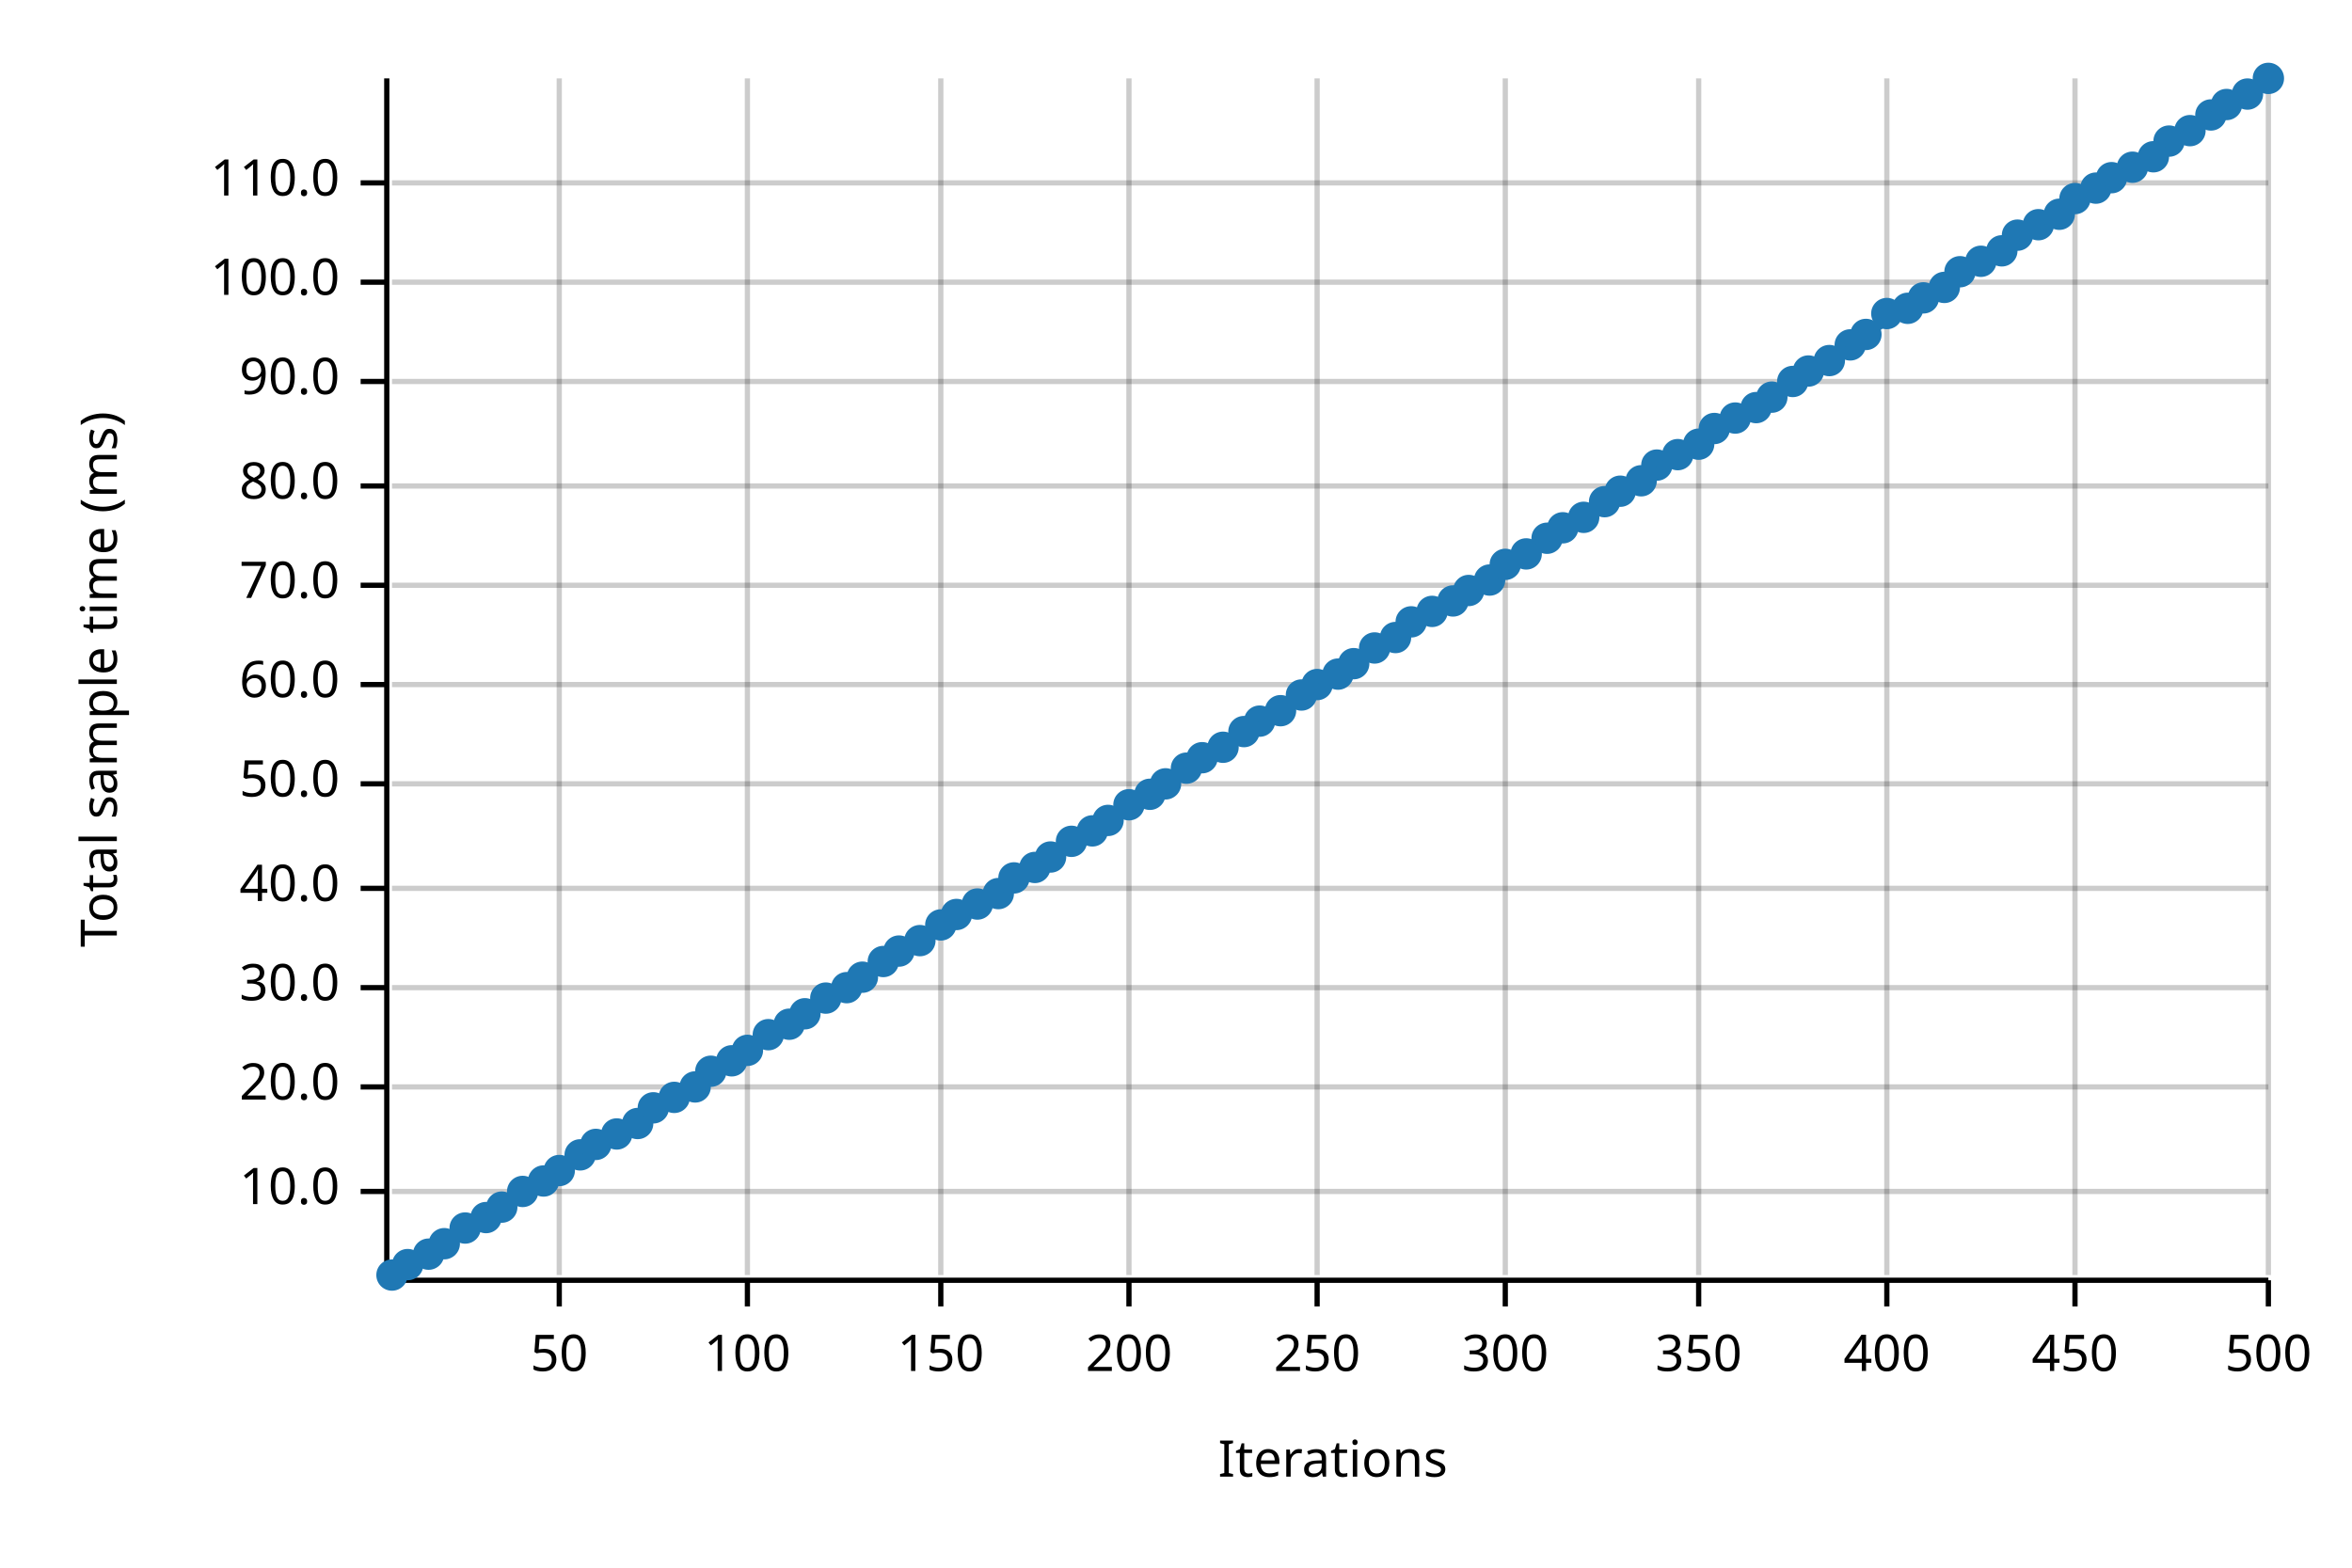
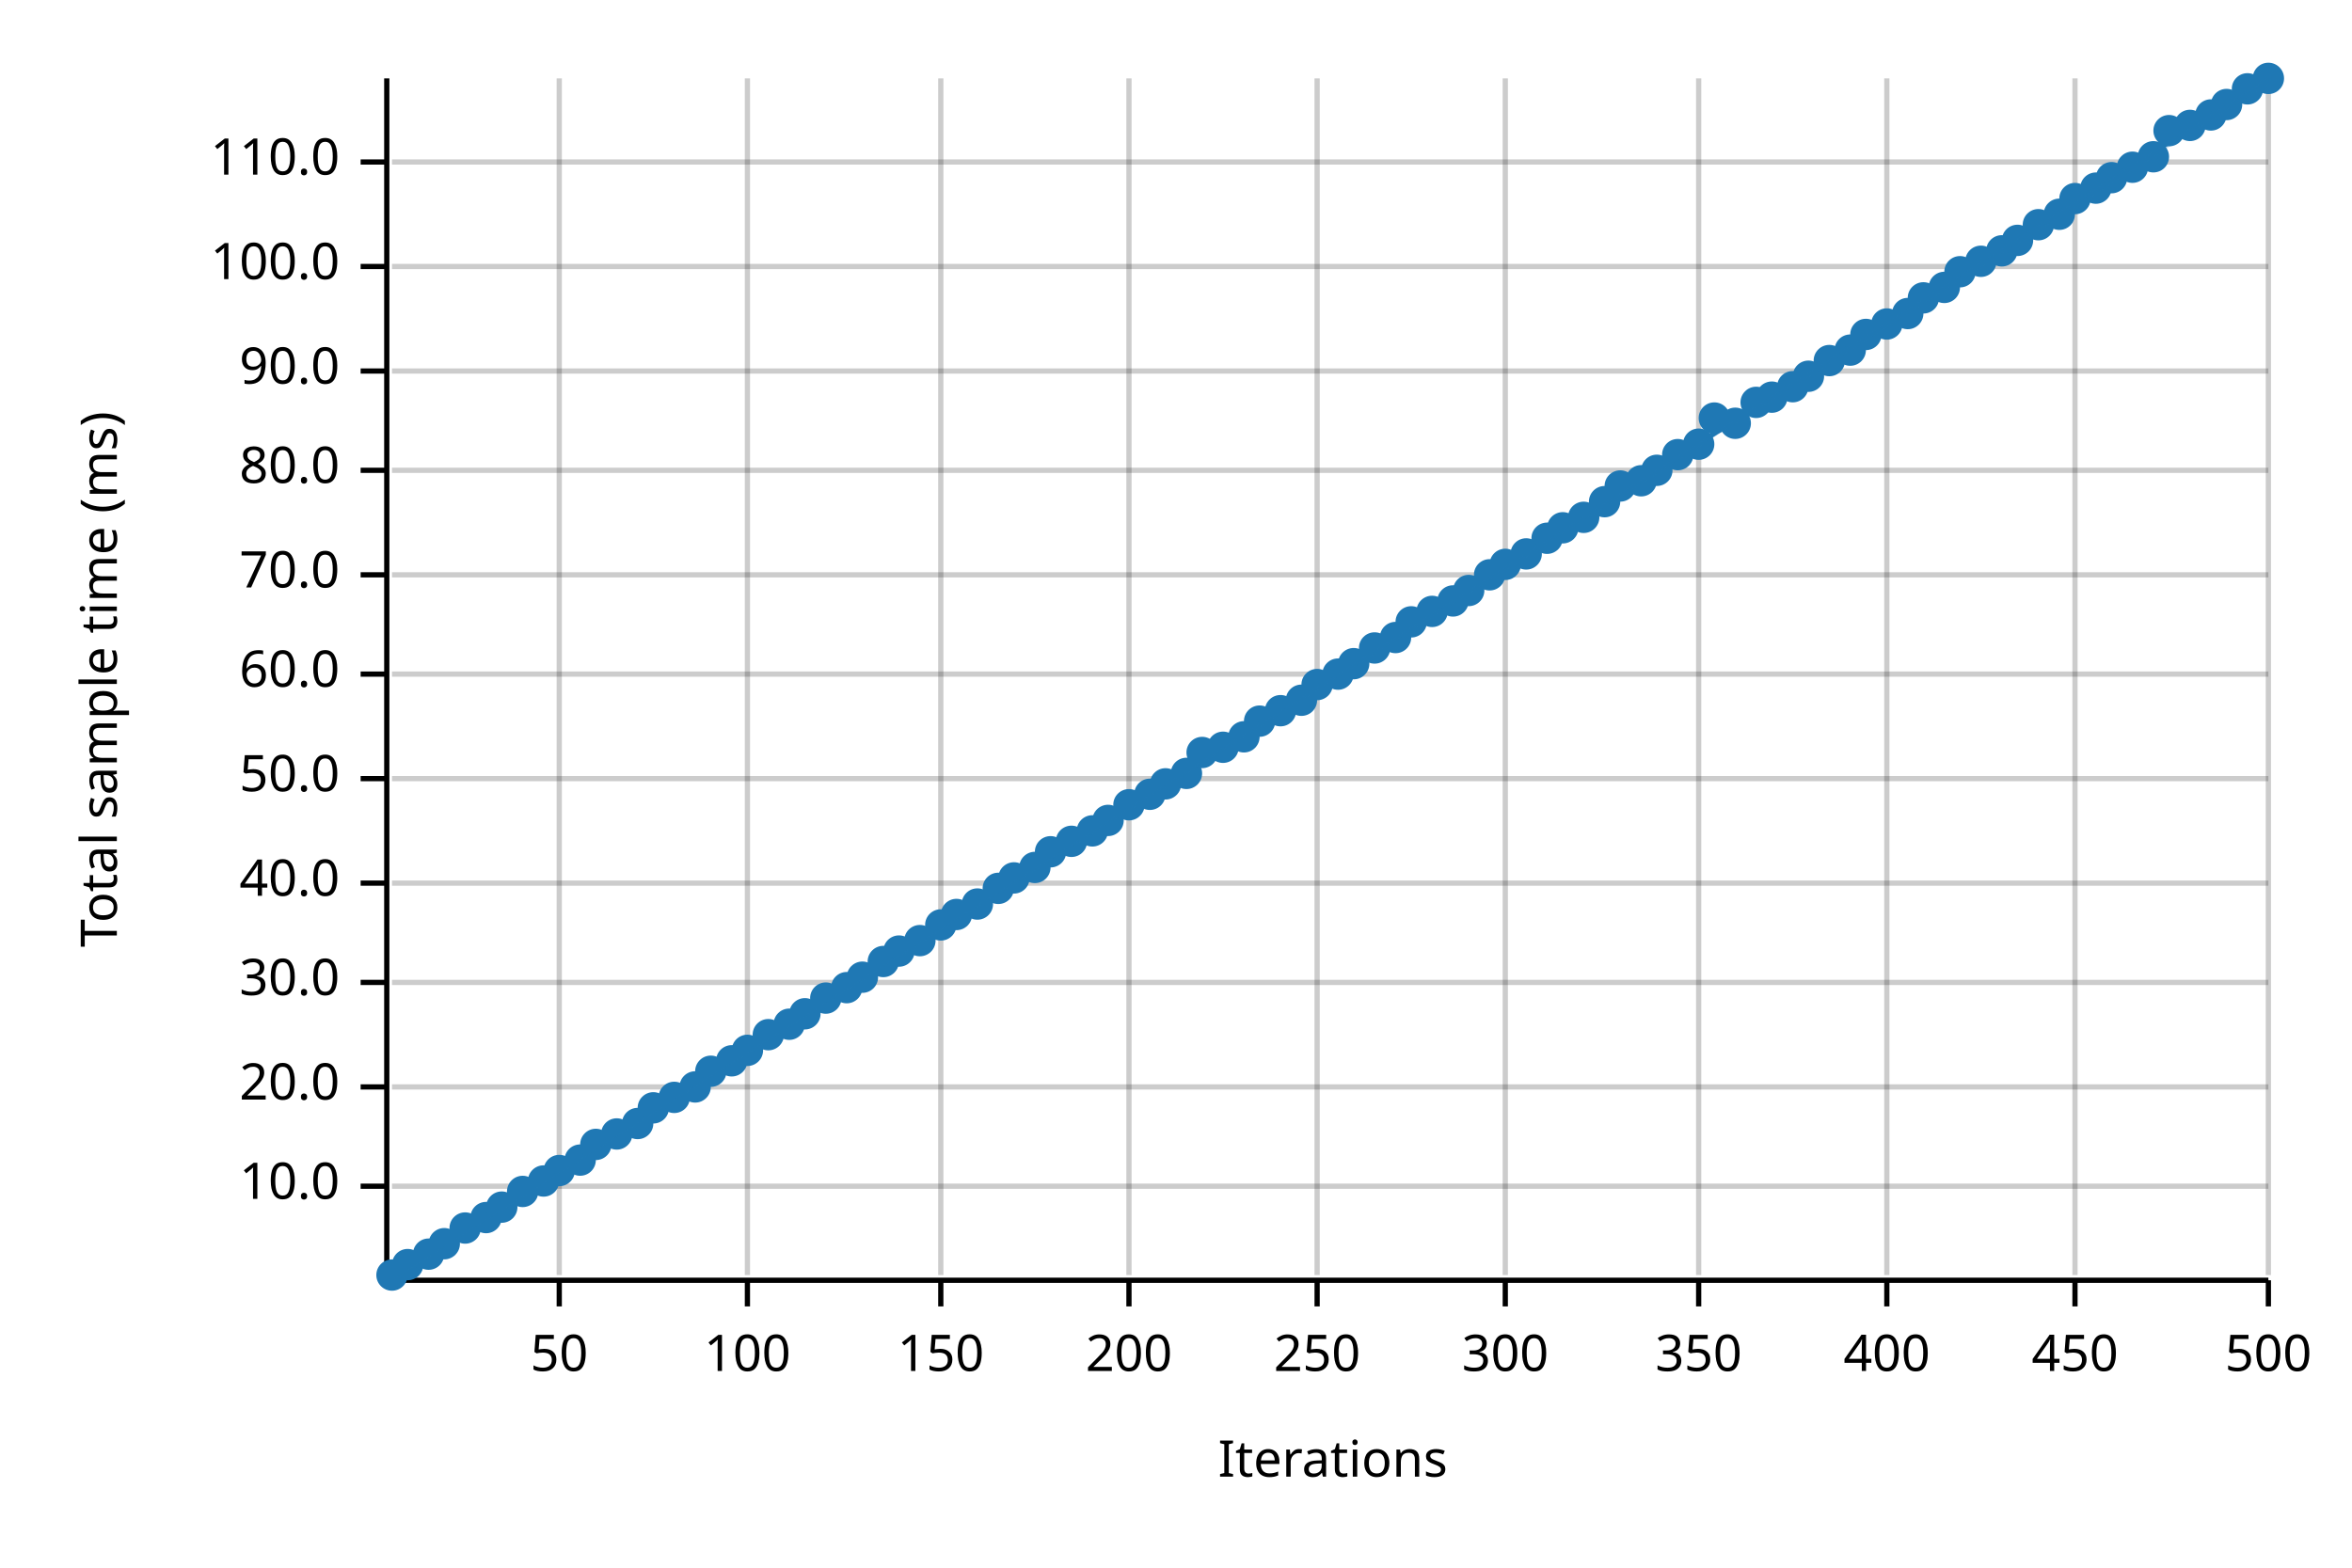
<svg xmlns="http://www.w3.org/2000/svg" width="450" height="300" viewBox="0 0 450 300">
  <text x="15" y="130" dy="0.76em" text-anchor="middle" font-family="sans-serif" font-size="9.677" opacity="1" fill="#000000" transform="rotate(270, 15, 130)">
Total sample time (ms)
</text>
  <text x="255" y="285" dy="-0.5ex" text-anchor="middle" font-family="sans-serif" font-size="9.677" opacity="1" fill="#000000">
Iterations
</text>
  <line opacity="0.2" stroke="#000000" stroke-width="1" x1="107" y1="244" x2="107" y2="15" />
  <line opacity="0.2" stroke="#000000" stroke-width="1" x1="143" y1="244" x2="143" y2="15" />
  <line opacity="0.2" stroke="#000000" stroke-width="1" x1="180" y1="244" x2="180" y2="15" />
  <line opacity="0.2" stroke="#000000" stroke-width="1" x1="216" y1="244" x2="216" y2="15" />
  <line opacity="0.2" stroke="#000000" stroke-width="1" x1="252" y1="244" x2="252" y2="15" />
  <line opacity="0.2" stroke="#000000" stroke-width="1" x1="288" y1="244" x2="288" y2="15" />
  <line opacity="0.2" stroke="#000000" stroke-width="1" x1="325" y1="244" x2="325" y2="15" />
  <line opacity="0.2" stroke="#000000" stroke-width="1" x1="361" y1="244" x2="361" y2="15" />
  <line opacity="0.2" stroke="#000000" stroke-width="1" x1="397" y1="244" x2="397" y2="15" />
  <line opacity="0.2" stroke="#000000" stroke-width="1" x1="434" y1="244" x2="434" y2="15" />
-   <line opacity="0.2" stroke="#000000" stroke-width="1" x1="75" y1="228" x2="434" y2="228" />
+   <line opacity="0.2" stroke="#000000" stroke-width="1" x1="75" y1="227" x2="434" y2="227" />
  <line opacity="0.2" stroke="#000000" stroke-width="1" x1="75" y1="208" x2="434" y2="208" />
-   <line opacity="0.2" stroke="#000000" stroke-width="1" x1="75" y1="189" x2="434" y2="189" />
-   <line opacity="0.2" stroke="#000000" stroke-width="1" x1="75" y1="170" x2="434" y2="170" />
-   <line opacity="0.2" stroke="#000000" stroke-width="1" x1="75" y1="150" x2="434" y2="150" />
-   <line opacity="0.2" stroke="#000000" stroke-width="1" x1="75" y1="131" x2="434" y2="131" />
-   <line opacity="0.2" stroke="#000000" stroke-width="1" x1="75" y1="112" x2="434" y2="112" />
-   <line opacity="0.2" stroke="#000000" stroke-width="1" x1="75" y1="93" x2="434" y2="93" />
-   <line opacity="0.2" stroke="#000000" stroke-width="1" x1="75" y1="73" x2="434" y2="73" />
-   <line opacity="0.2" stroke="#000000" stroke-width="1" x1="75" y1="54" x2="434" y2="54" />
-   <line opacity="0.2" stroke="#000000" stroke-width="1" x1="75" y1="35" x2="434" y2="35" />
+   <line opacity="0.2" stroke="#000000" stroke-width="1" x1="75" y1="188" x2="434" y2="188" />
+   <line opacity="0.2" stroke="#000000" stroke-width="1" x1="75" y1="169" x2="434" y2="169" />
+   <line opacity="0.2" stroke="#000000" stroke-width="1" x1="75" y1="149" x2="434" y2="149" />
+   <line opacity="0.2" stroke="#000000" stroke-width="1" x1="75" y1="129" x2="434" y2="129" />
+   <line opacity="0.2" stroke="#000000" stroke-width="1" x1="75" y1="110" x2="434" y2="110" />
+   <line opacity="0.2" stroke="#000000" stroke-width="1" x1="75" y1="90" x2="434" y2="90" />
+   <line opacity="0.2" stroke="#000000" stroke-width="1" x1="75" y1="71" x2="434" y2="71" />
+   <line opacity="0.2" stroke="#000000" stroke-width="1" x1="75" y1="51" x2="434" y2="51" />
+   <line opacity="0.2" stroke="#000000" stroke-width="1" x1="75" y1="31" x2="434" y2="31" />
  <polyline fill="none" opacity="1" stroke="#000000" stroke-width="1" points="74,15 74,244 " />
-   <text x="65" y="228" dy="0.5ex" text-anchor="end" font-family="sans-serif" font-size="9.677" opacity="1" fill="#000000">
+   <text x="65" y="227" dy="0.5ex" text-anchor="end" font-family="sans-serif" font-size="9.677" opacity="1" fill="#000000">
10.0
</text>
-   <polyline fill="none" opacity="1" stroke="#000000" stroke-width="1" points="69,228 74,228 " />
+   <polyline fill="none" opacity="1" stroke="#000000" stroke-width="1" points="69,227 74,227 " />
  <text x="65" y="208" dy="0.5ex" text-anchor="end" font-family="sans-serif" font-size="9.677" opacity="1" fill="#000000">
20.0
</text>
  <polyline fill="none" opacity="1" stroke="#000000" stroke-width="1" points="69,208 74,208 " />
-   <text x="65" y="189" dy="0.5ex" text-anchor="end" font-family="sans-serif" font-size="9.677" opacity="1" fill="#000000">
+   <text x="65" y="188" dy="0.5ex" text-anchor="end" font-family="sans-serif" font-size="9.677" opacity="1" fill="#000000">
30.0
</text>
-   <polyline fill="none" opacity="1" stroke="#000000" stroke-width="1" points="69,189 74,189 " />
-   <text x="65" y="170" dy="0.5ex" text-anchor="end" font-family="sans-serif" font-size="9.677" opacity="1" fill="#000000">
+   <polyline fill="none" opacity="1" stroke="#000000" stroke-width="1" points="69,188 74,188 " />
+   <text x="65" y="169" dy="0.5ex" text-anchor="end" font-family="sans-serif" font-size="9.677" opacity="1" fill="#000000">
40.0
</text>
-   <polyline fill="none" opacity="1" stroke="#000000" stroke-width="1" points="69,170 74,170 " />
-   <text x="65" y="150" dy="0.5ex" text-anchor="end" font-family="sans-serif" font-size="9.677" opacity="1" fill="#000000">
+   <polyline fill="none" opacity="1" stroke="#000000" stroke-width="1" points="69,169 74,169 " />
+   <text x="65" y="149" dy="0.5ex" text-anchor="end" font-family="sans-serif" font-size="9.677" opacity="1" fill="#000000">
50.0
</text>
-   <polyline fill="none" opacity="1" stroke="#000000" stroke-width="1" points="69,150 74,150 " />
-   <text x="65" y="131" dy="0.5ex" text-anchor="end" font-family="sans-serif" font-size="9.677" opacity="1" fill="#000000">
+   <polyline fill="none" opacity="1" stroke="#000000" stroke-width="1" points="69,149 74,149 " />
+   <text x="65" y="129" dy="0.5ex" text-anchor="end" font-family="sans-serif" font-size="9.677" opacity="1" fill="#000000">
60.0
</text>
-   <polyline fill="none" opacity="1" stroke="#000000" stroke-width="1" points="69,131 74,131 " />
-   <text x="65" y="112" dy="0.5ex" text-anchor="end" font-family="sans-serif" font-size="9.677" opacity="1" fill="#000000">
+   <polyline fill="none" opacity="1" stroke="#000000" stroke-width="1" points="69,129 74,129 " />
+   <text x="65" y="110" dy="0.5ex" text-anchor="end" font-family="sans-serif" font-size="9.677" opacity="1" fill="#000000">
70.0
</text>
-   <polyline fill="none" opacity="1" stroke="#000000" stroke-width="1" points="69,112 74,112 " />
-   <text x="65" y="93" dy="0.5ex" text-anchor="end" font-family="sans-serif" font-size="9.677" opacity="1" fill="#000000">
+   <polyline fill="none" opacity="1" stroke="#000000" stroke-width="1" points="69,110 74,110 " />
+   <text x="65" y="90" dy="0.5ex" text-anchor="end" font-family="sans-serif" font-size="9.677" opacity="1" fill="#000000">
80.0
</text>
-   <polyline fill="none" opacity="1" stroke="#000000" stroke-width="1" points="69,93 74,93 " />
-   <text x="65" y="73" dy="0.5ex" text-anchor="end" font-family="sans-serif" font-size="9.677" opacity="1" fill="#000000">
+   <polyline fill="none" opacity="1" stroke="#000000" stroke-width="1" points="69,90 74,90 " />
+   <text x="65" y="71" dy="0.5ex" text-anchor="end" font-family="sans-serif" font-size="9.677" opacity="1" fill="#000000">
90.0
</text>
-   <polyline fill="none" opacity="1" stroke="#000000" stroke-width="1" points="69,73 74,73 " />
-   <text x="65" y="54" dy="0.5ex" text-anchor="end" font-family="sans-serif" font-size="9.677" opacity="1" fill="#000000">
+   <polyline fill="none" opacity="1" stroke="#000000" stroke-width="1" points="69,71 74,71 " />
+   <text x="65" y="51" dy="0.5ex" text-anchor="end" font-family="sans-serif" font-size="9.677" opacity="1" fill="#000000">
100.0
</text>
-   <polyline fill="none" opacity="1" stroke="#000000" stroke-width="1" points="69,54 74,54 " />
-   <text x="65" y="35" dy="0.5ex" text-anchor="end" font-family="sans-serif" font-size="9.677" opacity="1" fill="#000000">
+   <polyline fill="none" opacity="1" stroke="#000000" stroke-width="1" points="69,51 74,51 " />
+   <text x="65" y="31" dy="0.5ex" text-anchor="end" font-family="sans-serif" font-size="9.677" opacity="1" fill="#000000">
110.0
</text>
-   <polyline fill="none" opacity="1" stroke="#000000" stroke-width="1" points="69,35 74,35 " />
+   <polyline fill="none" opacity="1" stroke="#000000" stroke-width="1" points="69,31 74,31 " />
  <polyline fill="none" opacity="1" stroke="#000000" stroke-width="1" points="75,245 434,245 " />
  <text x="107" y="255" dy="0.76em" text-anchor="middle" font-family="sans-serif" font-size="9.677" opacity="1" fill="#000000">
50
</text>
  <polyline fill="none" opacity="1" stroke="#000000" stroke-width="1" points="107,245 107,250 " />
  <text x="143" y="255" dy="0.76em" text-anchor="middle" font-family="sans-serif" font-size="9.677" opacity="1" fill="#000000">
100
</text>
  <polyline fill="none" opacity="1" stroke="#000000" stroke-width="1" points="143,245 143,250 " />
  <text x="180" y="255" dy="0.76em" text-anchor="middle" font-family="sans-serif" font-size="9.677" opacity="1" fill="#000000">
150
</text>
  <polyline fill="none" opacity="1" stroke="#000000" stroke-width="1" points="180,245 180,250 " />
  <text x="216" y="255" dy="0.76em" text-anchor="middle" font-family="sans-serif" font-size="9.677" opacity="1" fill="#000000">
200
</text>
  <polyline fill="none" opacity="1" stroke="#000000" stroke-width="1" points="216,245 216,250 " />
  <text x="252" y="255" dy="0.76em" text-anchor="middle" font-family="sans-serif" font-size="9.677" opacity="1" fill="#000000">
250
</text>
  <polyline fill="none" opacity="1" stroke="#000000" stroke-width="1" points="252,245 252,250 " />
  <text x="288" y="255" dy="0.76em" text-anchor="middle" font-family="sans-serif" font-size="9.677" opacity="1" fill="#000000">
300
</text>
  <polyline fill="none" opacity="1" stroke="#000000" stroke-width="1" points="288,245 288,250 " />
  <text x="325" y="255" dy="0.76em" text-anchor="middle" font-family="sans-serif" font-size="9.677" opacity="1" fill="#000000">
350
</text>
  <polyline fill="none" opacity="1" stroke="#000000" stroke-width="1" points="325,245 325,250 " />
  <text x="361" y="255" dy="0.76em" text-anchor="middle" font-family="sans-serif" font-size="9.677" opacity="1" fill="#000000">
400
</text>
  <polyline fill="none" opacity="1" stroke="#000000" stroke-width="1" points="361,245 361,250 " />
  <text x="397" y="255" dy="0.76em" text-anchor="middle" font-family="sans-serif" font-size="9.677" opacity="1" fill="#000000">
450
</text>
  <polyline fill="none" opacity="1" stroke="#000000" stroke-width="1" points="397,245 397,250 " />
  <text x="434" y="255" dy="0.76em" text-anchor="middle" font-family="sans-serif" font-size="9.677" opacity="1" fill="#000000">
500
</text>
  <polyline fill="none" opacity="1" stroke="#000000" stroke-width="1" points="434,245 434,250 " />
  <circle cx="75" cy="244" r="3" opacity="1" fill="#1F78B4" stroke="none" stroke-width="1" />
  <circle cx="78" cy="242" r="3" opacity="1" fill="#1F78B4" stroke="none" stroke-width="1" />
  <circle cx="82" cy="240" r="3" opacity="1" fill="#1F78B4" stroke="none" stroke-width="1" />
  <circle cx="85" cy="238" r="3" opacity="1" fill="#1F78B4" stroke="none" stroke-width="1" />
  <circle cx="89" cy="235" r="3" opacity="1" fill="#1F78B4" stroke="none" stroke-width="1" />
  <circle cx="93" cy="233" r="3" opacity="1" fill="#1F78B4" stroke="none" stroke-width="1" />
  <circle cx="96" cy="231" r="3" opacity="1" fill="#1F78B4" stroke="none" stroke-width="1" />
  <circle cx="100" cy="228" r="3" opacity="1" fill="#1F78B4" stroke="none" stroke-width="1" />
  <circle cx="104" cy="226" r="3" opacity="1" fill="#1F78B4" stroke="none" stroke-width="1" />
  <circle cx="107" cy="224" r="3" opacity="1" fill="#1F78B4" stroke="none" stroke-width="1" />
-   <circle cx="111" cy="221" r="3" opacity="1" fill="#1F78B4" stroke="none" stroke-width="1" />
+   <circle cx="111" cy="222" r="3" opacity="1" fill="#1F78B4" stroke="none" stroke-width="1" />
  <circle cx="114" cy="219" r="3" opacity="1" fill="#1F78B4" stroke="none" stroke-width="1" />
  <circle cx="118" cy="217" r="3" opacity="1" fill="#1F78B4" stroke="none" stroke-width="1" />
  <circle cx="122" cy="215" r="3" opacity="1" fill="#1F78B4" stroke="none" stroke-width="1" />
  <circle cx="125" cy="212" r="3" opacity="1" fill="#1F78B4" stroke="none" stroke-width="1" />
  <circle cx="129" cy="210" r="3" opacity="1" fill="#1F78B4" stroke="none" stroke-width="1" />
  <circle cx="133" cy="208" r="3" opacity="1" fill="#1F78B4" stroke="none" stroke-width="1" />
  <circle cx="136" cy="205" r="3" opacity="1" fill="#1F78B4" stroke="none" stroke-width="1" />
  <circle cx="140" cy="203" r="3" opacity="1" fill="#1F78B4" stroke="none" stroke-width="1" />
  <circle cx="143" cy="201" r="3" opacity="1" fill="#1F78B4" stroke="none" stroke-width="1" />
  <circle cx="147" cy="198" r="3" opacity="1" fill="#1F78B4" stroke="none" stroke-width="1" />
  <circle cx="151" cy="196" r="3" opacity="1" fill="#1F78B4" stroke="none" stroke-width="1" />
  <circle cx="154" cy="194" r="3" opacity="1" fill="#1F78B4" stroke="none" stroke-width="1" />
  <circle cx="158" cy="191" r="3" opacity="1" fill="#1F78B4" stroke="none" stroke-width="1" />
  <circle cx="162" cy="189" r="3" opacity="1" fill="#1F78B4" stroke="none" stroke-width="1" />
  <circle cx="165" cy="187" r="3" opacity="1" fill="#1F78B4" stroke="none" stroke-width="1" />
  <circle cx="169" cy="184" r="3" opacity="1" fill="#1F78B4" stroke="none" stroke-width="1" />
  <circle cx="172" cy="182" r="3" opacity="1" fill="#1F78B4" stroke="none" stroke-width="1" />
  <circle cx="176" cy="180" r="3" opacity="1" fill="#1F78B4" stroke="none" stroke-width="1" />
  <circle cx="180" cy="177" r="3" opacity="1" fill="#1F78B4" stroke="none" stroke-width="1" />
  <circle cx="183" cy="175" r="3" opacity="1" fill="#1F78B4" stroke="none" stroke-width="1" />
  <circle cx="187" cy="173" r="3" opacity="1" fill="#1F78B4" stroke="none" stroke-width="1" />
-   <circle cx="191" cy="171" r="3" opacity="1" fill="#1F78B4" stroke="none" stroke-width="1" />
+   <circle cx="191" cy="170" r="3" opacity="1" fill="#1F78B4" stroke="none" stroke-width="1" />
  <circle cx="194" cy="168" r="3" opacity="1" fill="#1F78B4" stroke="none" stroke-width="1" />
  <circle cx="198" cy="166" r="3" opacity="1" fill="#1F78B4" stroke="none" stroke-width="1" />
-   <circle cx="201" cy="164" r="3" opacity="1" fill="#1F78B4" stroke="none" stroke-width="1" />
+   <circle cx="201" cy="163" r="3" opacity="1" fill="#1F78B4" stroke="none" stroke-width="1" />
  <circle cx="205" cy="161" r="3" opacity="1" fill="#1F78B4" stroke="none" stroke-width="1" />
  <circle cx="209" cy="159" r="3" opacity="1" fill="#1F78B4" stroke="none" stroke-width="1" />
  <circle cx="212" cy="157" r="3" opacity="1" fill="#1F78B4" stroke="none" stroke-width="1" />
  <circle cx="216" cy="154" r="3" opacity="1" fill="#1F78B4" stroke="none" stroke-width="1" />
  <circle cx="220" cy="152" r="3" opacity="1" fill="#1F78B4" stroke="none" stroke-width="1" />
  <circle cx="223" cy="150" r="3" opacity="1" fill="#1F78B4" stroke="none" stroke-width="1" />
-   <circle cx="227" cy="147" r="3" opacity="1" fill="#1F78B4" stroke="none" stroke-width="1" />
-   <circle cx="230" cy="145" r="3" opacity="1" fill="#1F78B4" stroke="none" stroke-width="1" />
+   <circle cx="227" cy="148" r="3" opacity="1" fill="#1F78B4" stroke="none" stroke-width="1" />
+   <circle cx="230" cy="144" r="3" opacity="1" fill="#1F78B4" stroke="none" stroke-width="1" />
  <circle cx="234" cy="143" r="3" opacity="1" fill="#1F78B4" stroke="none" stroke-width="1" />
-   <circle cx="238" cy="140" r="3" opacity="1" fill="#1F78B4" stroke="none" stroke-width="1" />
+   <circle cx="238" cy="141" r="3" opacity="1" fill="#1F78B4" stroke="none" stroke-width="1" />
  <circle cx="241" cy="138" r="3" opacity="1" fill="#1F78B4" stroke="none" stroke-width="1" />
  <circle cx="245" cy="136" r="3" opacity="1" fill="#1F78B4" stroke="none" stroke-width="1" />
-   <circle cx="249" cy="133" r="3" opacity="1" fill="#1F78B4" stroke="none" stroke-width="1" />
+   <circle cx="249" cy="134" r="3" opacity="1" fill="#1F78B4" stroke="none" stroke-width="1" />
  <circle cx="252" cy="131" r="3" opacity="1" fill="#1F78B4" stroke="none" stroke-width="1" />
  <circle cx="256" cy="129" r="3" opacity="1" fill="#1F78B4" stroke="none" stroke-width="1" />
  <circle cx="259" cy="127" r="3" opacity="1" fill="#1F78B4" stroke="none" stroke-width="1" />
  <circle cx="263" cy="124" r="3" opacity="1" fill="#1F78B4" stroke="none" stroke-width="1" />
  <circle cx="267" cy="122" r="3" opacity="1" fill="#1F78B4" stroke="none" stroke-width="1" />
  <circle cx="270" cy="119" r="3" opacity="1" fill="#1F78B4" stroke="none" stroke-width="1" />
  <circle cx="274" cy="117" r="3" opacity="1" fill="#1F78B4" stroke="none" stroke-width="1" />
  <circle cx="278" cy="115" r="3" opacity="1" fill="#1F78B4" stroke="none" stroke-width="1" />
  <circle cx="281" cy="113" r="3" opacity="1" fill="#1F78B4" stroke="none" stroke-width="1" />
-   <circle cx="285" cy="111" r="3" opacity="1" fill="#1F78B4" stroke="none" stroke-width="1" />
+   <circle cx="285" cy="110" r="3" opacity="1" fill="#1F78B4" stroke="none" stroke-width="1" />
  <circle cx="288" cy="108" r="3" opacity="1" fill="#1F78B4" stroke="none" stroke-width="1" />
  <circle cx="292" cy="106" r="3" opacity="1" fill="#1F78B4" stroke="none" stroke-width="1" />
  <circle cx="296" cy="103" r="3" opacity="1" fill="#1F78B4" stroke="none" stroke-width="1" />
  <circle cx="299" cy="101" r="3" opacity="1" fill="#1F78B4" stroke="none" stroke-width="1" />
  <circle cx="303" cy="99" r="3" opacity="1" fill="#1F78B4" stroke="none" stroke-width="1" />
  <circle cx="307" cy="96" r="3" opacity="1" fill="#1F78B4" stroke="none" stroke-width="1" />
-   <circle cx="310" cy="94" r="3" opacity="1" fill="#1F78B4" stroke="none" stroke-width="1" />
+   <circle cx="310" cy="93" r="3" opacity="1" fill="#1F78B4" stroke="none" stroke-width="1" />
  <circle cx="314" cy="92" r="3" opacity="1" fill="#1F78B4" stroke="none" stroke-width="1" />
-   <circle cx="317" cy="89" r="3" opacity="1" fill="#1F78B4" stroke="none" stroke-width="1" />
+   <circle cx="317" cy="90" r="3" opacity="1" fill="#1F78B4" stroke="none" stroke-width="1" />
  <circle cx="321" cy="87" r="3" opacity="1" fill="#1F78B4" stroke="none" stroke-width="1" />
  <circle cx="325" cy="85" r="3" opacity="1" fill="#1F78B4" stroke="none" stroke-width="1" />
-   <circle cx="328" cy="82" r="3" opacity="1" fill="#1F78B4" stroke="none" stroke-width="1" />
-   <circle cx="332" cy="80" r="3" opacity="1" fill="#1F78B4" stroke="none" stroke-width="1" />
-   <circle cx="336" cy="78" r="3" opacity="1" fill="#1F78B4" stroke="none" stroke-width="1" />
+   <circle cx="328" cy="80" r="3" opacity="1" fill="#1F78B4" stroke="none" stroke-width="1" />
+   <circle cx="332" cy="81" r="3" opacity="1" fill="#1F78B4" stroke="none" stroke-width="1" />
+   <circle cx="336" cy="77" r="3" opacity="1" fill="#1F78B4" stroke="none" stroke-width="1" />
  <circle cx="339" cy="76" r="3" opacity="1" fill="#1F78B4" stroke="none" stroke-width="1" />
-   <circle cx="343" cy="73" r="3" opacity="1" fill="#1F78B4" stroke="none" stroke-width="1" />
-   <circle cx="346" cy="71" r="3" opacity="1" fill="#1F78B4" stroke="none" stroke-width="1" />
+   <circle cx="343" cy="74" r="3" opacity="1" fill="#1F78B4" stroke="none" stroke-width="1" />
+   <circle cx="346" cy="72" r="3" opacity="1" fill="#1F78B4" stroke="none" stroke-width="1" />
  <circle cx="350" cy="69" r="3" opacity="1" fill="#1F78B4" stroke="none" stroke-width="1" />
-   <circle cx="354" cy="66" r="3" opacity="1" fill="#1F78B4" stroke="none" stroke-width="1" />
+   <circle cx="354" cy="67" r="3" opacity="1" fill="#1F78B4" stroke="none" stroke-width="1" />
  <circle cx="357" cy="64" r="3" opacity="1" fill="#1F78B4" stroke="none" stroke-width="1" />
-   <circle cx="361" cy="60" r="3" opacity="1" fill="#1F78B4" stroke="none" stroke-width="1" />
-   <circle cx="365" cy="59" r="3" opacity="1" fill="#1F78B4" stroke="none" stroke-width="1" />
+   <circle cx="361" cy="62" r="3" opacity="1" fill="#1F78B4" stroke="none" stroke-width="1" />
+   <circle cx="365" cy="60" r="3" opacity="1" fill="#1F78B4" stroke="none" stroke-width="1" />
  <circle cx="368" cy="57" r="3" opacity="1" fill="#1F78B4" stroke="none" stroke-width="1" />
  <circle cx="372" cy="55" r="3" opacity="1" fill="#1F78B4" stroke="none" stroke-width="1" />
  <circle cx="375" cy="52" r="3" opacity="1" fill="#1F78B4" stroke="none" stroke-width="1" />
  <circle cx="379" cy="50" r="3" opacity="1" fill="#1F78B4" stroke="none" stroke-width="1" />
  <circle cx="383" cy="48" r="3" opacity="1" fill="#1F78B4" stroke="none" stroke-width="1" />
-   <circle cx="386" cy="45" r="3" opacity="1" fill="#1F78B4" stroke="none" stroke-width="1" />
+   <circle cx="386" cy="46" r="3" opacity="1" fill="#1F78B4" stroke="none" stroke-width="1" />
  <circle cx="390" cy="43" r="3" opacity="1" fill="#1F78B4" stroke="none" stroke-width="1" />
  <circle cx="394" cy="41" r="3" opacity="1" fill="#1F78B4" stroke="none" stroke-width="1" />
  <circle cx="397" cy="38" r="3" opacity="1" fill="#1F78B4" stroke="none" stroke-width="1" />
  <circle cx="401" cy="36" r="3" opacity="1" fill="#1F78B4" stroke="none" stroke-width="1" />
  <circle cx="404" cy="34" r="3" opacity="1" fill="#1F78B4" stroke="none" stroke-width="1" />
  <circle cx="408" cy="32" r="3" opacity="1" fill="#1F78B4" stroke="none" stroke-width="1" />
  <circle cx="412" cy="30" r="3" opacity="1" fill="#1F78B4" stroke="none" stroke-width="1" />
-   <circle cx="415" cy="27" r="3" opacity="1" fill="#1F78B4" stroke="none" stroke-width="1" />
-   <circle cx="419" cy="25" r="3" opacity="1" fill="#1F78B4" stroke="none" stroke-width="1" />
+   <circle cx="415" cy="25" r="3" opacity="1" fill="#1F78B4" stroke="none" stroke-width="1" />
+   <circle cx="419" cy="24" r="3" opacity="1" fill="#1F78B4" stroke="none" stroke-width="1" />
  <circle cx="423" cy="22" r="3" opacity="1" fill="#1F78B4" stroke="none" stroke-width="1" />
  <circle cx="426" cy="20" r="3" opacity="1" fill="#1F78B4" stroke="none" stroke-width="1" />
-   <circle cx="430" cy="18" r="3" opacity="1" fill="#1F78B4" stroke="none" stroke-width="1" />
+   <circle cx="430" cy="17" r="3" opacity="1" fill="#1F78B4" stroke="none" stroke-width="1" />
  <circle cx="434" cy="15" r="3" opacity="1" fill="#1F78B4" stroke="none" stroke-width="1" />
  <polyline fill="none" opacity="1" stroke="#1F78B4" stroke-width="1" points="75,245 434,15 " />
-   <polygon opacity="0.25" fill="#1F78B4" points="75,245 434,15 434,15 " />
+   <polygon opacity="0.25" fill="#1F78B4" points="75,245 434,16 434,15 " />
</svg>
